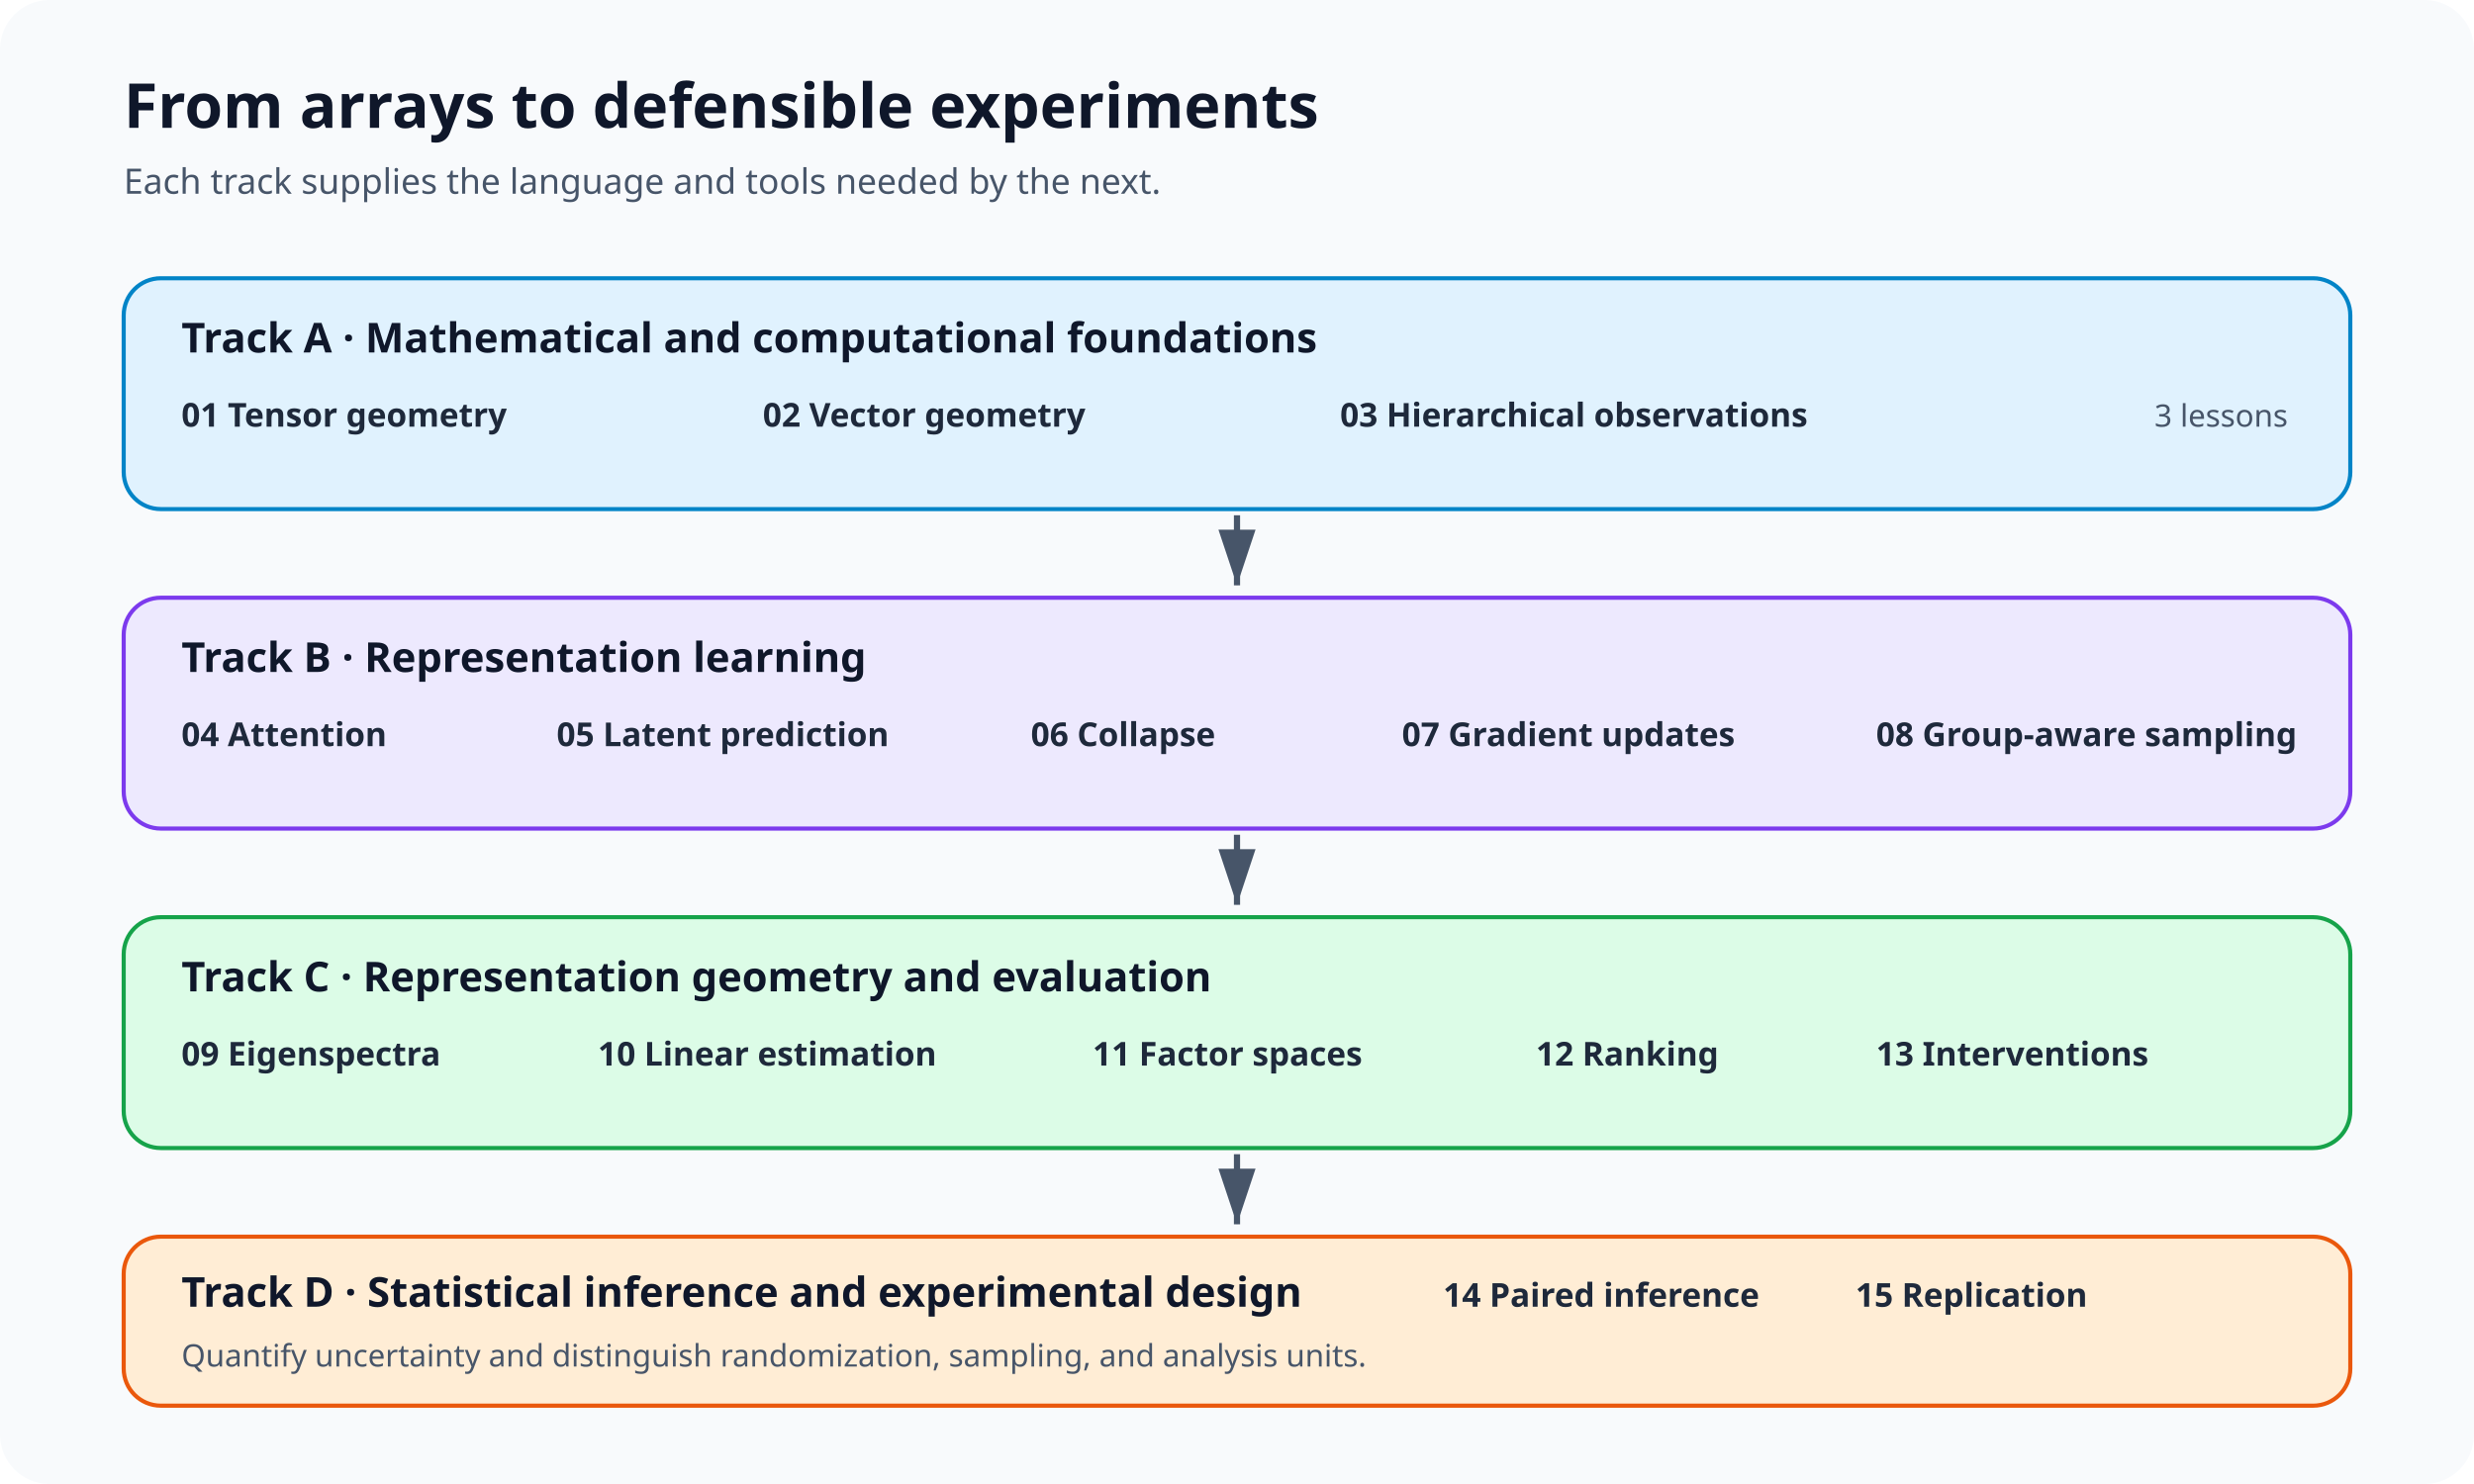
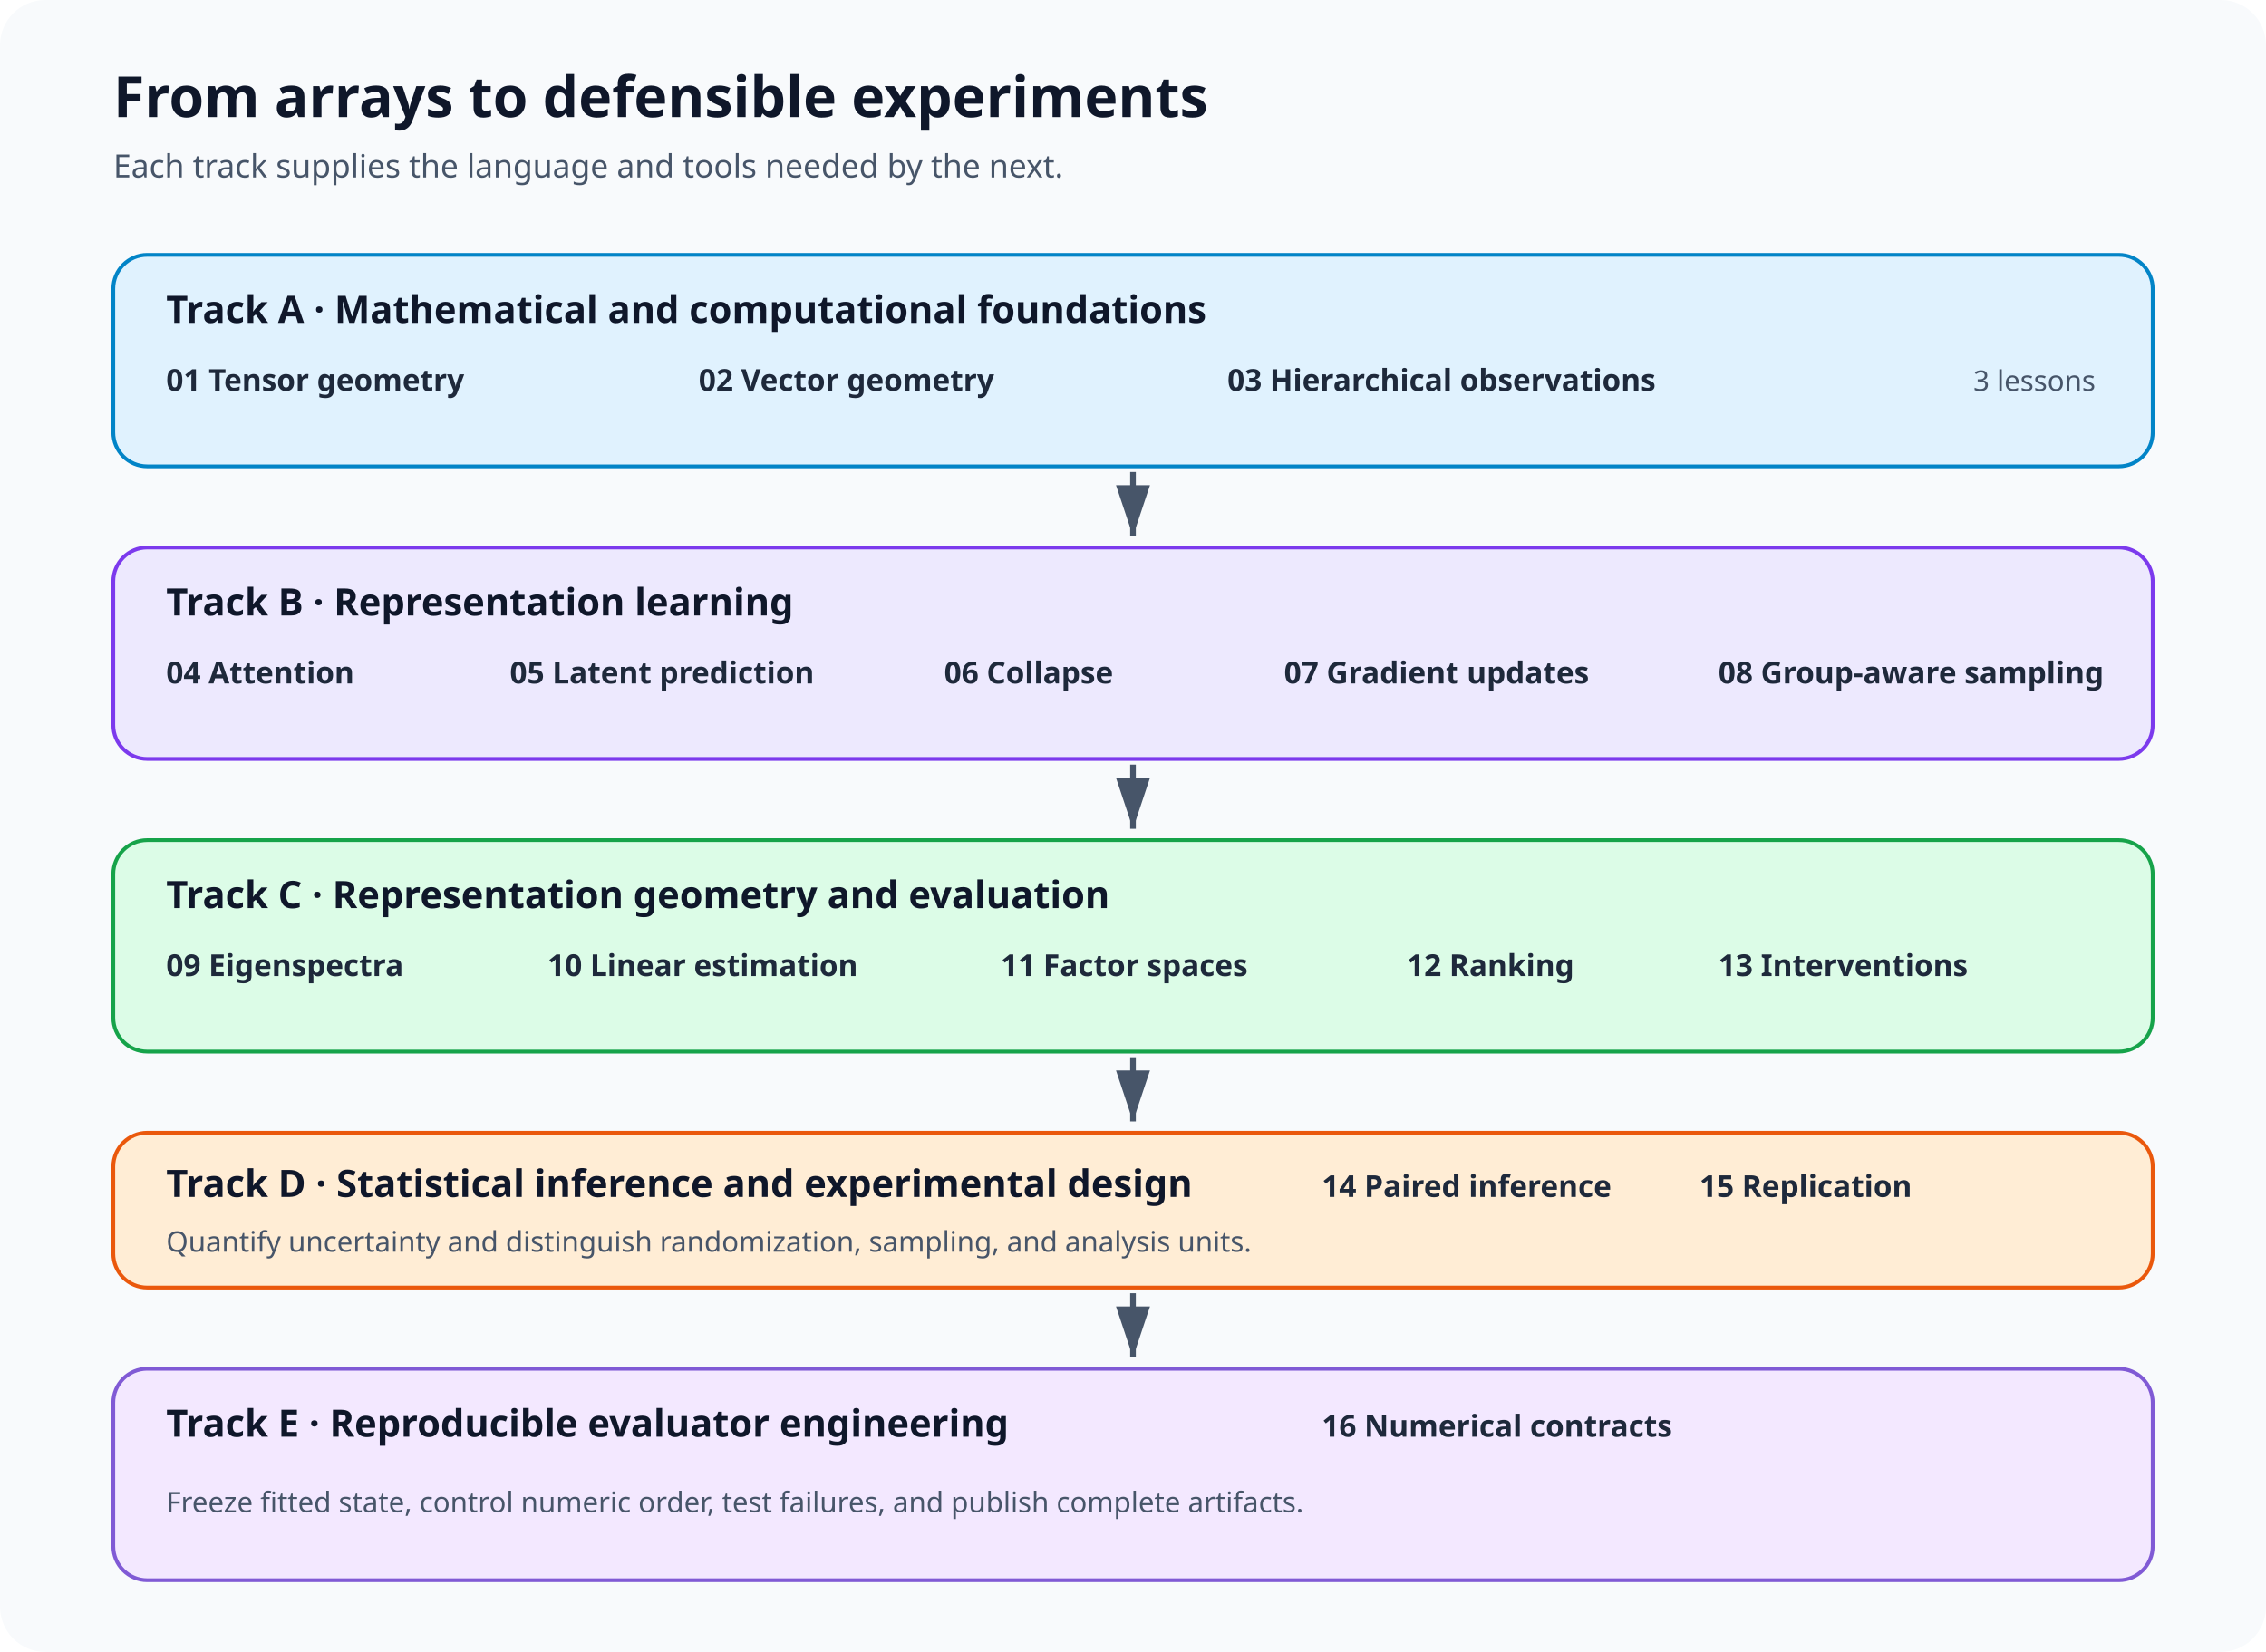
- <svg xmlns="http://www.w3.org/2000/svg" viewBox="0 0 1200 720" role="img" aria-labelledby="title desc">
+ <svg xmlns="http://www.w3.org/2000/svg" viewBox="0 0 1200 875" role="img" aria-labelledby="title desc">
  <defs>
    <marker id="arrow" markerWidth="10" markerHeight="10" refX="9" refY="3" orient="auto" markerUnits="strokeWidth">
      <path d="M0,0 L0,6 L9,3 z" fill="#475569" />
    </marker>
    <style>
      .title { font: 700 30px system-ui, sans-serif; fill: #0f172a; }
      .subtitle { font: 400 17px system-ui, sans-serif; fill: #475569; }
      .track { font: 700 20px system-ui, sans-serif; fill: #0f172a; }
      .concept { font: 600 16px system-ui, sans-serif; fill: #1e293b; }
      .count { font: 500 15px system-ui, sans-serif; fill: #475569; }
    </style>
  </defs>
-   <rect width="1200" height="720" rx="24" fill="#f8fafc" />
+   <rect width="1200" height="875" rx="24" fill="#f8fafc" />
  <text x="60" y="62" class="title">From arrays to defensible experiments</text>
  <text x="60" y="94" class="subtitle">Each track supplies the language and tools needed by the next.</text>
  <rect x="60" y="135" width="1080" height="112" rx="18" fill="#e0f2fe" stroke="#0284c7" stroke-width="2" />
  <text x="88" y="171" class="track">Track A · Mathematical and computational foundations</text>
  <text x="88" y="207" class="concept">01 Tensor geometry</text>
  <text x="370" y="207" class="concept">02 Vector geometry</text>
  <text x="650" y="207" class="concept">03 Hierarchical observations</text>
  <text x="1045" y="207" class="count">3 lessons</text>
  <line x1="600" y1="250" x2="600" y2="284" stroke="#475569" stroke-width="3" marker-end="url(#arrow)" />
  <rect x="60" y="290" width="1080" height="112" rx="18" fill="#ede9fe" stroke="#7c3aed" stroke-width="2" />
  <text x="88" y="326" class="track">Track B · Representation learning</text>
  <text x="88" y="362" class="concept">04 Attention</text>
  <text x="270" y="362" class="concept">05 Latent prediction</text>
  <text x="500" y="362" class="concept">06 Collapse</text>
  <text x="680" y="362" class="concept">07 Gradient updates</text>
  <text x="910" y="362" class="concept">08 Group-aware sampling</text>
  <line x1="600" y1="405" x2="600" y2="439" stroke="#475569" stroke-width="3" marker-end="url(#arrow)" />
  <rect x="60" y="445" width="1080" height="112" rx="18" fill="#dcfce7" stroke="#16a34a" stroke-width="2" />
  <text x="88" y="481" class="track">Track C · Representation geometry and evaluation</text>
  <text x="88" y="517" class="concept">09 Eigenspectra</text>
  <text x="290" y="517" class="concept">10 Linear estimation</text>
  <text x="530" y="517" class="concept">11 Factor spaces</text>
  <text x="745" y="517" class="concept">12 Ranking</text>
  <text x="910" y="517" class="concept">13 Interventions</text>
  <line x1="600" y1="560" x2="600" y2="594" stroke="#475569" stroke-width="3" marker-end="url(#arrow)" />
  <rect x="60" y="600" width="1080" height="82" rx="18" fill="#ffedd5" stroke="#ea580c" stroke-width="2" />
  <text x="88" y="634" class="track">Track D · Statistical inference and experimental design</text>
  <text x="700" y="634" class="concept">14 Paired inference</text>
  <text x="900" y="634" class="concept">15 Replication</text>
  <text x="88" y="663" class="count">Quantify uncertainty and distinguish randomization, sampling, and analysis units.</text>
+   <line x1="600" y1="685" x2="600" y2="719" stroke="#475569" stroke-width="3" marker-end="url(#arrow)" />
+   <rect x="60" y="725" width="1080" height="112" rx="18" fill="#f3e8ff" stroke="#805ad5" stroke-width="2" />
+   <text x="88" y="761" class="track">Track E · Reproducible evaluator engineering</text>
+   <text x="700" y="761" class="concept">16 Numerical contracts</text>
+   <text x="88" y="801" class="count">Freeze fitted state, control numeric order, test failures, and publish complete artifacts.</text>
</svg>
